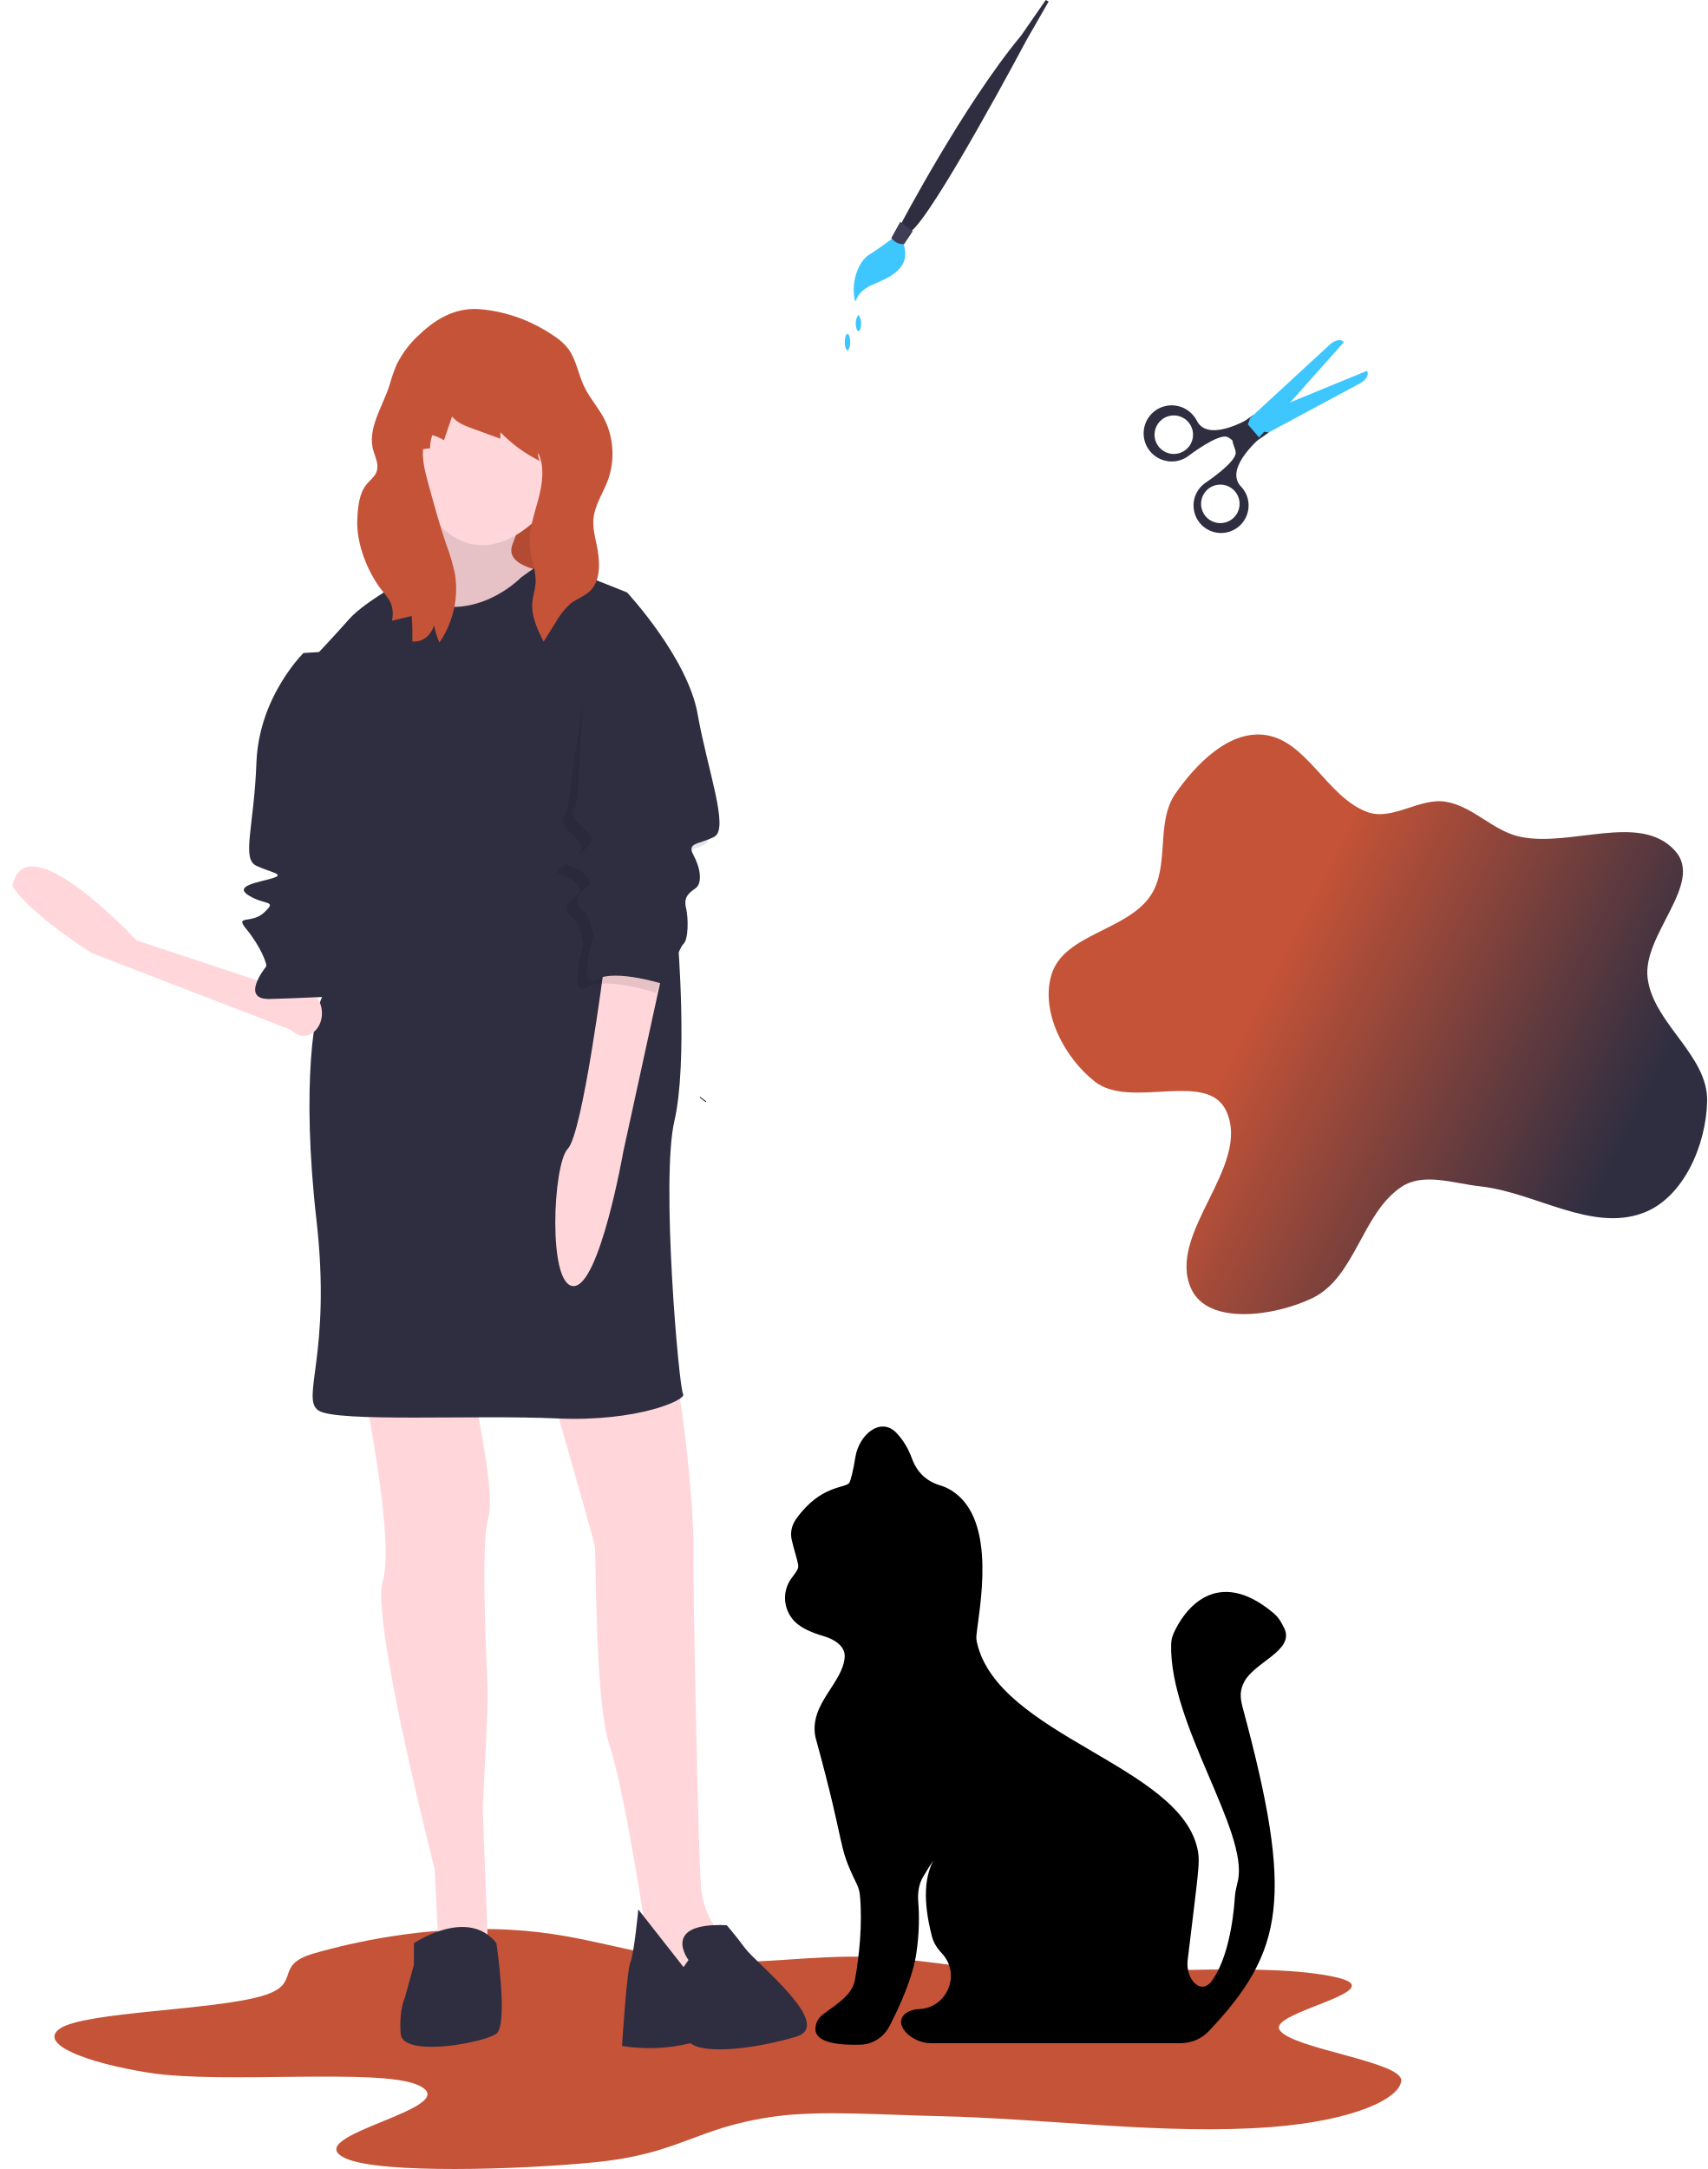
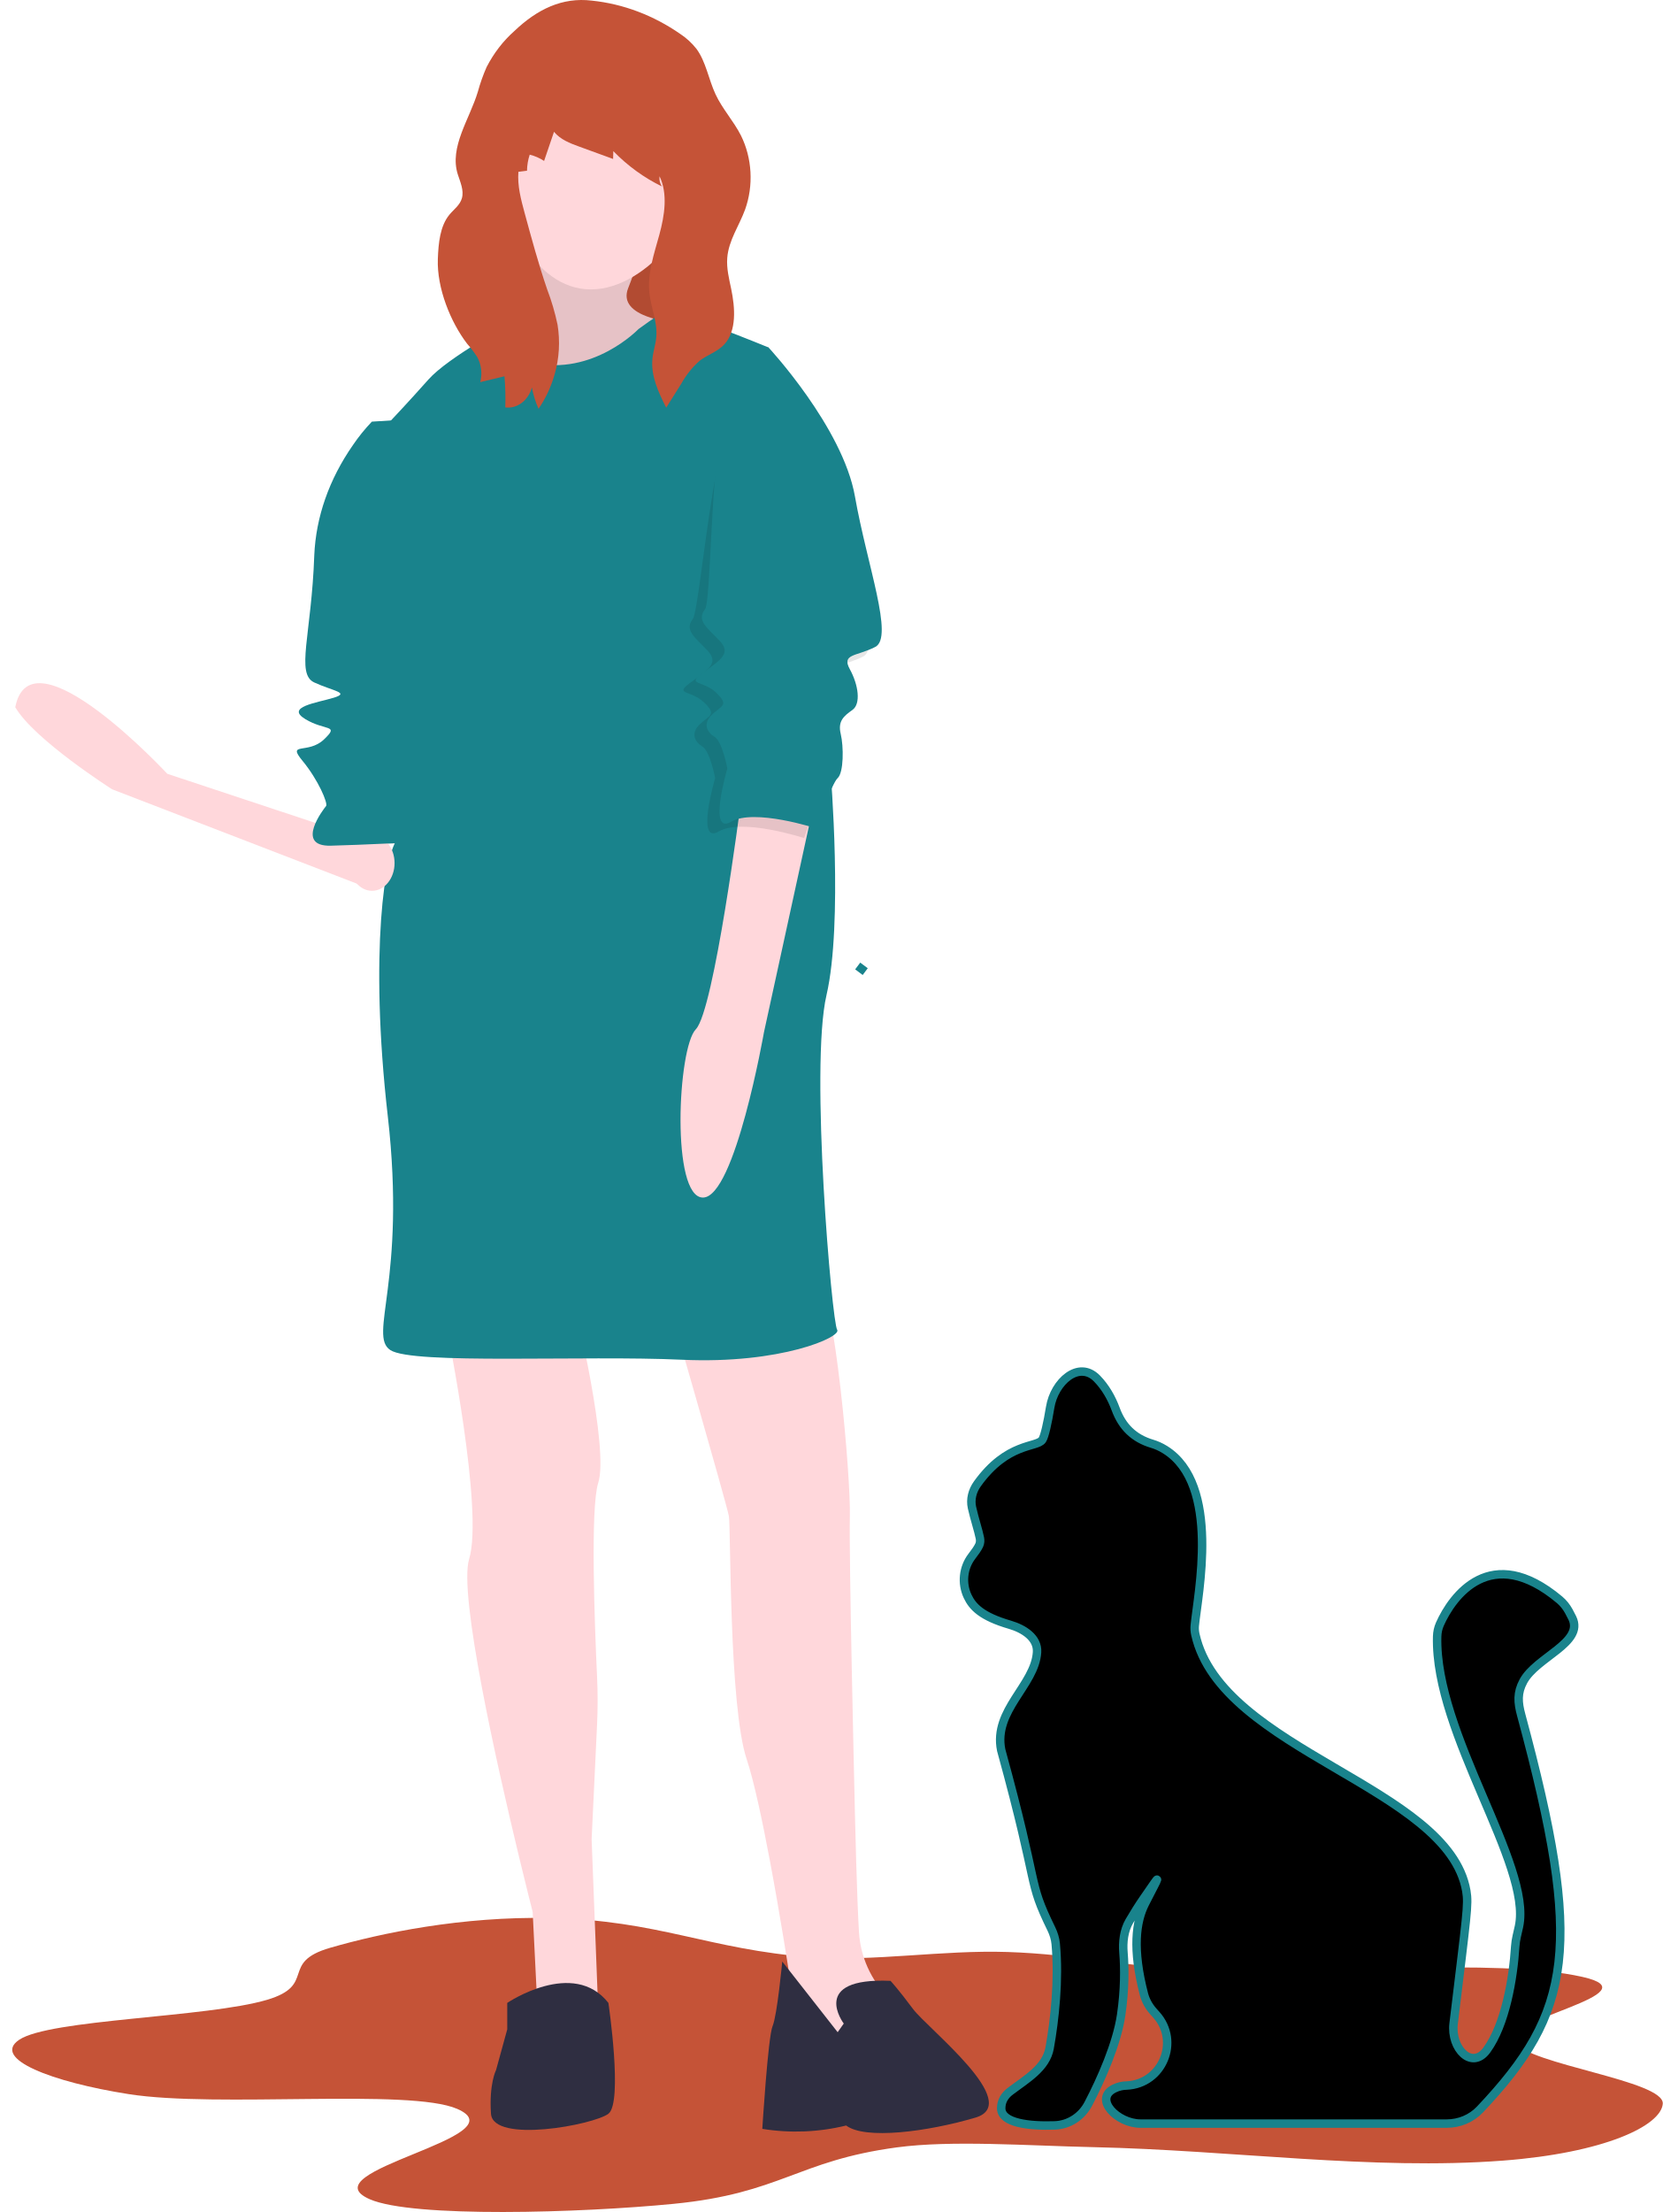
- <svg xmlns="http://www.w3.org/2000/svg" width="2227" height="2829" viewBox="0 0 2227 2829" fill="none">
-   <path fill-rule="evenodd" clip-rule="evenodd" d="M921.41 2557.87C987.968 2562.81 1060.48 2550.01 1130.45 2552.3C1203.06 2554.68 1256.43 2568.08 1328.35 2571.19C1465.05 2577.11 1648.7 2557.79 1742.44 2578.8C1820.74 2596.36 1654.34 2624.13 1669.2 2647.6C1684.76 2672.18 1830.2 2689.13 1827.97 2713.91C1825.88 2737.29 1765.88 2766.1 1657.82 2774.32C1518.83 2784.89 1369.55 2763.2 1221.94 2759.99C1151.9 2758.46 1071.03 2752.36 1012.4 2760.27C906.168 2774.61 889.871 2809.03 775.024 2820.32C676.905 2829.96 497.273 2835.46 451.548 2815.4C383.398 2785.5 613.262 2749.14 544.732 2719.28C493.923 2697.14 289.964 2718.51 194.823 2703.53C113.131 2690.66 48.77 2665.9 78.294 2645.81C110.666 2623.78 278.124 2622.17 342.231 2603.2C395.682 2587.39 355.162 2563.54 409.428 2547.84C463.689 2532.15 549.068 2514.29 643.21 2516.13C759.048 2518.4 812.136 2549.76 921.41 2557.87Z" fill="#C55337" />
-   <path d="M913 1431L921 1437" stroke="black" />
-   <path d="M755.415 599.336H512.9V809.448H755.415V599.336Z" fill="#C55337" />
-   <path opacity="0.1" d="M755.632 600.01H513.117V810.123H755.632V600.01Z" fill="black" />
-   <path d="M390.592 1347.53L119.311 1242.95C119.311 1242.95 36.245 1190.11 16.246 1155.6C32.999 1070.14 178.076 1226.47 178.076 1226.47L414.269 1304.78L390.592 1347.53Z" fill="#FFD7DB" />
-   <path d="M549.687 600.156C549.687 600.156 565.379 734.342 544.817 746.786C524.255 759.231 515.598 797.647 515.598 797.647L592.434 837.686L723.38 812.256L718.51 746.245C718.51 746.245 655.742 741.376 668.729 709.453C676.968 688.604 683.307 667.054 687.667 645.065L549.687 600.156Z" fill="#FFD7DB" />
-   <path opacity="0.1" d="M549.687 600.156C549.687 600.156 565.379 734.342 544.817 746.786C524.255 759.231 515.598 797.647 515.598 797.647L592.434 837.686L723.38 812.256L718.51 746.245C718.51 746.245 655.742 741.376 668.729 709.453C676.968 688.604 683.307 667.054 687.667 645.065L549.687 600.156Z" fill="black" />
-   <path d="M636.804 1980.97C628.208 2007.64 633.016 2133.18 635.552 2187.19C636.36 2204.4 636.353 2221.62 635.53 2238.84L629.769 2360.26L629.91 2363.94L636.804 2543.14L571.871 2535.57L567.001 2437.63C567.001 2437.63 560.974 2414.19 552.468 2378.91C529.341 2283.03 487.893 2099.71 499.364 2062.13C515.056 2010.73 476.097 1819.19 476.097 1819.19L612.454 1794.84C612.454 1794.84 648.53 1944.58 636.804 1980.97Z" fill="#FFD7DB" />
-   <path d="M958.217 2565.12L920.34 2586.76C920.34 2586.76 851.62 2560.25 847.832 2559.16C844.045 2558.08 839.716 2501.27 839.716 2501.27C839.716 2501.27 830.777 2442.97 819.56 2383.32C811.66 2341.29 802.634 2298.58 794.805 2275.1C775.866 2218.29 778.031 2028.91 775.866 2016.47C773.702 2004.03 707.146 1773.53 707.146 1773.53C707.146 1773.53 851.62 1746.48 870.017 1762.71C888.415 1778.94 905.73 1974.81 904.648 2016.47C903.566 2058.13 909.518 2309.73 909.518 2309.73C909.518 2309.73 910.259 2346.32 911.417 2385.33C912.24 2412.9 913.268 2441.68 914.388 2459.61C916.057 2485.48 927.009 2509.88 945.231 2528.32L958.217 2565.12Z" fill="#FFD7DB" />
-   <path d="M898.155 2556.46C898.155 2556.46 860.819 2507.22 947.936 2511.01C947.936 2511.01 956.052 2519.67 971.744 2540.77C987.436 2561.87 1089.7 2641.41 1038.3 2656.56C986.895 2671.71 920.737 2680.21 900.703 2664.96C871.488 2672.11 841.135 2673.33 811.442 2668.53C811.442 2668.53 817.531 2570.53 822.401 2559.16C827.27 2547.8 832.682 2490.45 832.682 2490.45L891.661 2565.66L898.155 2556.46Z" fill="#2F2E41" />
-   <path d="M629 711C690.262 711 752.058 629.492 752.058 568.233C752.058 506.974 702.395 457.314 641.132 457.314C579.87 457.314 530.207 506.974 530.207 568.233C530.207 629.492 567.737 711 629 711Z" fill="#FFD7DB" />
-   <path opacity="0.1" d="M466.357 1044.92C466.357 1044.92 445.796 1299.76 443.09 1299.76C441.028 1299.76 423.913 1301.02 403.206 1302.09C404.154 1299.62 405.571 1297.36 407.377 1295.43C420.905 1282.99 427.398 1189.92 427.398 1189.92L409.001 1022.19L424.963 875.832C433.101 859.87 414.953 851.754 414.953 851.754L446.878 849.049C446.878 849.049 461.487 907.484 462.569 913.977C463.652 920.47 466.357 1044.92 466.357 1044.92Z" fill="black" />
-   <path d="M818.072 772.758C818.072 772.758 715.263 730.554 707.687 734.342C700.112 738.13 679.55 753.279 679.55 753.279C679.55 753.279 631.392 803.599 566.461 788.99C566.461 788.99 544.275 778.169 544.816 746.787C544.816 746.787 477.179 783.038 456.076 806.845C434.973 830.653 414.953 851.754 414.953 851.754L425.234 1022.19L443.631 1189.92C443.631 1189.92 437.138 1282.99 423.61 1295.43C410.083 1307.88 392.768 1415.55 412.788 1590.86C432.809 1766.16 391.685 1824.06 415.494 1839.75C439.302 1855.44 621.112 1845.16 726.085 1850.03C831.058 1854.9 896.531 1825.68 891.12 1818.11C885.709 1810.53 861.901 1538.91 879.757 1462.08C897.613 1385.25 884.086 1224.01 884.086 1224.01L818.072 772.758Z" fill="#2F2E41" />
-   <path d="M788.311 1258.64C788.311 1258.64 760.174 1478.31 740.695 1498.33C721.215 1518.35 714.181 1677.43 748.27 1677.43C782.359 1677.43 813.202 1501.58 813.202 1501.58L865.147 1263.51L788.311 1258.64Z" fill="#FFD7DB" />
-   <path d="M539.947 2534.48C539.947 2534.48 610.29 2486.87 647.626 2534.48C647.626 2534.48 663.317 2640.53 647.626 2652.44C631.934 2664.34 524.796 2684.36 522.632 2652.44C520.467 2620.51 528.043 2605.9 528.043 2605.9L539.947 2562.62L539.947 2534.48Z" fill="#2F2E41" />
-   <path opacity="0.1" d="M808.603 801.705L805.086 783.038C805.086 783.038 884.086 867.986 897.073 941.572C910.059 1015.16 938.737 1091.45 918.717 1101.73C898.696 1112.01 882.463 1108.76 891.662 1125.54C900.86 1142.31 903.566 1162.33 894.367 1168.82C885.168 1175.31 878.675 1180.73 881.922 1194.25C885.168 1207.78 885.168 1235.37 878.675 1241.32C872.182 1247.28 855.949 1294.89 855.949 1294.89C855.949 1294.89 789.935 1273.25 765.044 1287.86C740.154 1302.47 761.256 1231.04 761.256 1231.04C761.256 1231.04 755.846 1202.37 747.729 1197.5C739.612 1192.63 734.743 1183.43 745.023 1173.69C755.304 1163.95 763.421 1163.95 749.352 1150.43C735.284 1136.9 716.345 1142.85 735.825 1128.78C755.304 1114.71 765.585 1108.22 752.599 1094.69C739.612 1081.17 728.249 1073.59 737.448 1061.69C746.647 1049.79 763.15 789.802 808.603 801.705Z" fill="black" />
-   <path d="M799.674 776.004L818.072 772.758C818.072 772.758 897.072 857.706 910.059 931.292C923.045 1004.88 951.723 1081.17 931.702 1091.45C911.682 1101.73 895.449 1098.48 904.648 1115.26C913.846 1132.03 916.552 1152.05 907.353 1158.54C898.154 1165.03 891.661 1170.44 894.908 1183.97C898.154 1197.5 898.154 1225.09 891.661 1231.04C885.168 1237 868.935 1284.61 868.935 1284.61C868.935 1284.61 802.921 1262.97 778.03 1277.58C753.14 1292.19 774.243 1220.76 774.243 1220.76C774.243 1220.76 768.832 1192.09 760.715 1187.22C752.599 1182.35 747.729 1173.15 758.01 1163.41C768.291 1153.67 776.407 1153.67 762.339 1140.14C748.27 1126.62 729.332 1132.57 748.811 1118.5C768.291 1104.43 778.572 1097.94 765.585 1084.41C752.598 1070.89 741.235 1063.31 750.434 1051.41C759.633 1039.51 754.222 764.101 799.674 776.004Z" fill="#2F2E41" />
-   <path d="M547.404 436.124C535.592 446.586 525.608 459.556 517.987 474.339C514.254 482.786 511.134 491.576 508.658 500.621C499.88 529.858 478.058 559.469 487.294 588.517C489.93 596.806 494.039 605.545 491.676 613.943C489.578 621.401 483.102 625.754 478.418 631.423C468.365 643.591 466.675 661.848 466.061 678.668C464.936 709.472 479.572 745.771 497.256 768.83C501.096 773.167 504.653 777.828 507.899 782.773C510.088 786.716 511.518 791.157 512.093 795.796C512.668 800.435 512.375 805.163 511.232 809.659L536.994 803.437C537.924 814.443 538.214 825.51 537.864 836.562C543.972 837.338 550.125 835.655 555.286 831.795C560.448 827.935 564.302 822.134 566.199 815.37C567.657 823.251 570.038 830.864 573.276 838C580.833 827.062 586.629 814.641 590.386 801.329C595.316 784.278 596.375 766.046 593.459 748.386C590.731 735.487 587.019 722.894 582.367 710.755C573.265 684.132 565.831 656.793 558.406 629.482C554.549 615.297 550.646 600.651 551.815 585.842L560.969 584.69C561.071 578.84 562.048 573.056 563.858 567.593C569.223 568.907 574.385 571.155 579.167 574.261L589.72 543.274C596.684 551.632 606.679 555.416 616.25 558.903L652.627 572.159L652.848 563.827C668.203 579.557 685.692 592.253 704.613 601.403C703.545 599.91 702.764 598.171 702.324 596.301C701.883 594.431 701.792 592.473 702.056 590.559C711.021 609.144 707.436 632.297 701.903 652.595C696.371 672.893 689.031 693.558 691.259 714.686C692.925 730.487 699.92 745.599 698.623 761.447C697.985 769.251 695.347 776.677 694.527 784.459C692.571 803.017 701.002 820.69 709.141 836.839L724.968 811.687C730.295 802.082 737.055 793.649 744.932 786.783C753.351 780.324 763.786 777.424 771.123 769.389C784.22 755.046 782.557 730.611 778.297 710.334C776.033 699.555 773.294 688.623 774.126 677.572C775.537 658.838 786.786 643.338 793.121 626.021C797.637 613.395 799.595 599.74 798.843 586.102C798.092 572.465 794.652 559.208 788.788 547.348C780.926 531.743 769.048 519.176 761.64 503.277C754.265 487.45 751.452 468.619 741.348 454.96C736.413 448.745 730.675 443.454 724.337 439.276C695.619 419.308 663.364 407.13 629.995 403.657C598.35 399.829 571.654 412.99 547.404 436.124Z" fill="#C55337" />
-   <path d="M1167.08 308.936C1167.08 308.936 1145.44 325.065 1132.97 332.859C1120.5 340.653 1109.29 367.649 1115.41 392.395L1116.84 391.951C1116.84 391.951 1118.51 379.674 1139.29 370.867C1160.07 362.059 1190.63 349.427 1178.05 316.499L1167.08 308.936Z" fill="#3EC6FF" />
-   <path d="M1174.49 293.7C1174.49 293.7 1257.26 136.304 1332.02 46.452L1364.22 0L1367.97 1.971L1339.49 51.577C1339.49 51.577 1215.88 284.367 1187.09 302.717L1174.49 293.7Z" fill="#2F2E41" />
-   <path d="M1190.67 301.606L1174.34 289.435L1162.79 310.269C1164.61 312.965 1167.1 315.136 1170.02 316.567C1172.94 317.998 1176.19 318.637 1179.43 318.422L1190.67 301.606Z" fill="#3F3D56" />
-   <path d="M1123.42 421.173C1123.42 427.088 1121.82 431.884 1119.85 431.884C1117.88 431.884 1116.28 427.088 1116.28 421.173C1116.42 417.334 1117.66 413.616 1119.85 410.462C1122.05 413.616 1123.28 417.334 1123.42 421.173V421.173Z" fill="#3EC6FF" />
-   <path d="M1105.57 456.875C1107.54 456.875 1109.14 452.08 1109.14 446.165C1109.14 440.249 1107.54 435.454 1105.57 435.454C1103.6 435.454 1102 440.249 1102 446.165C1102 452.08 1103.6 456.875 1105.57 456.875Z" fill="#3EC6FF" />
-   <path d="M1635.42 541.004C1593.98 568.087 1610.9 577.347 1611.98 590.04C1613.05 602.733 1573.13 629.304 1573.13 629.304L1573.12 629.314C1567.28 633.169 1562.69 638.65 1559.92 645.081C1557.15 651.512 1556.32 658.613 1557.53 665.509C1558.75 672.405 1561.95 678.795 1566.75 683.893C1571.55 688.991 1577.74 692.574 1584.55 694.202C1591.36 695.829 1598.5 695.429 1605.08 693.052C1611.67 690.675 1617.42 686.424 1621.62 680.822C1625.82 675.22 1628.29 668.512 1628.73 661.523C1629.17 654.535 1627.55 647.571 1624.08 641.489C1622.39 638.533 1620.29 635.836 1617.83 633.484C1597.12 608.684 1647.14 568.424 1647.14 568.424L1639.1 560.04C1636.86 557.479 1635.33 554.366 1634.69 551.021C1634.04 547.676 1634.29 544.219 1635.42 541.004V541.004ZM1605.35 678.421C1601.15 681.074 1596.25 682.421 1591.28 682.292C1586.31 682.162 1581.49 680.563 1577.43 677.695C1573.37 674.827 1570.26 670.819 1568.48 666.18C1566.69 661.54 1566.33 656.475 1567.42 651.627C1568.52 646.779 1571.03 642.365 1574.63 638.943C1578.24 635.521 1582.78 633.245 1587.68 632.403C1592.58 631.56 1597.61 632.189 1602.16 634.21C1606.7 636.231 1610.54 639.553 1613.19 643.756C1614.95 646.547 1616.14 649.657 1616.7 652.909C1617.26 656.162 1617.18 659.493 1616.45 662.712C1615.72 665.93 1614.37 668.975 1612.46 671.67C1610.56 674.365 1608.14 676.659 1605.35 678.421V678.421Z" fill="#2F2E41" />
-   <path d="M1649.86 566.77L1774.42 499.879C1774.42 499.879 1787.7 493.014 1783.39 483.593L1627.21 547.719L1640.9 566.964L1649.86 566.77Z" fill="#3EC6FF" />
-   <path d="M1638.45 554.176L1633.15 543.839C1633.15 543.839 1578.74 577.938 1562.08 550.255C1560.66 547.162 1558.8 544.29 1556.56 541.729C1551.93 536.21 1545.77 532.181 1538.86 530.146C1531.94 528.111 1524.58 528.161 1517.7 530.29C1510.81 532.419 1504.71 536.531 1500.15 542.113C1495.59 547.695 1492.78 554.497 1492.07 561.669C1491.36 568.84 1492.78 576.061 1496.16 582.428C1499.53 588.795 1504.71 594.025 1511.05 597.462C1517.38 600.899 1524.59 602.391 1531.77 601.751C1538.94 601.111 1545.77 598.367 1551.4 593.864L1551.41 593.858C1551.41 593.858 1589.58 564.828 1601.22 569.998C1612.86 575.168 1616.08 594.188 1655.23 563.885C1651.82 563.9 1648.47 563.009 1645.52 561.303C1642.57 559.597 1640.13 557.137 1638.45 554.176V554.176ZM1550.86 551.279C1553.96 555.161 1555.85 559.876 1556.27 564.829C1556.69 569.781 1555.64 574.748 1553.24 579.101C1550.84 583.454 1547.21 586.999 1542.79 589.286C1538.38 591.573 1533.39 592.5 1528.45 591.95C1523.51 591.401 1518.84 589.398 1515.04 586.196C1511.24 582.995 1508.47 578.738 1507.09 573.963C1505.71 569.189 1505.77 564.112 1507.28 559.375C1508.78 554.637 1511.65 550.451 1515.54 547.347C1520.74 543.185 1527.39 541.261 1534.01 541.998C1540.64 542.736 1546.7 546.074 1550.86 551.279V551.279Z" fill="#2F2E41" />
-   <path d="M1630.94 545.136L1734.9 449.309C1734.9 449.309 1745.73 439.004 1753.22 446.164L1642.5 570.525L1627.82 553.541L1630.94 545.136Z" fill="#3EC6FF" />
-   <ellipse cx="396" cy="1321.5" rx="24" ry="29.5" fill="#FFD7DB" />
-   <path d="M466 1044.88C466 1044.88 437.934 1299.73 434.242 1299.73C431.428 1299.73 408.066 1300.99 379.801 1302.06C370.938 1302.4 361.603 1302.72 352.26 1302.98C313.115 1304.06 344.874 1263.48 347.09 1260.77C349.305 1258.07 338.966 1233.18 321.978 1212.62C304.991 1192.05 327.887 1206.12 344.874 1189.89C361.861 1173.66 346.351 1181.23 324.932 1168.25C303.514 1155.26 337.488 1150.93 355.214 1145.52C372.94 1140.11 354.475 1138.49 334.534 1129.29C314.592 1120.09 331.58 1078.42 334.534 994.013C336.275 953.128 350.342 913.03 375.724 876.596C381.575 867.945 388.297 859.625 395.835 851.705L439.411 849C439.411 849 459.353 907.438 460.83 913.932C462.307 920.425 466 1044.88 466 1044.88Z" fill="#2F2E41" />
-   <path d="M1109.5 1935.26C1111.92 1931.69 1115.17 1917.31 1117.86 1900.71C1122.27 1873.45 1148.34 1850.26 1167.67 1869.98C1176.89 1879.38 1183.4 1891.14 1187.59 1902.53C1194.57 1921.54 1207.04 1933.7 1226.45 1939.48C1230.73 1940.75 1235.3 1942.71 1240.14 1945.71C1299.86 1982.86 1274.94 2099.65 1271.79 2133.01C1271.49 2136.2 1271.74 2139.38 1272.44 2142.5C1300.18 2266.4 1541.81 2304.42 1560.84 2415.36C1563.33 2429.9 1561.38 2440.04 1547.33 2556.43C1544.1 2583.17 1566.84 2606.38 1582.67 2584.59C1602.42 2557.41 1610.76 2508.68 1612.92 2474.19C1613.37 2467.06 1615.39 2460.14 1616.89 2453.16C1630.97 2387.62 1527.06 2248.06 1529.8 2144.58C1529.92 2140.03 1530.85 2135.58 1532.7 2131.42C1545.86 2101.7 1586.91 2044.24 1659.97 2105.39C1664 2108.77 1667.37 2112.97 1669.9 2117.59C1671.37 2120.28 1672.61 2122.66 1673.66 2124.83C1686.41 2151.16 1635.49 2166.42 1621.59 2192.17C1614.93 2204.49 1615.64 2214.63 1619.29 2228.15C1685.83 2474.69 1673.47 2544.16 1575.41 2647.87C1566.23 2657.58 1553.34 2662.92 1539.98 2662.92H1214.08C1189.24 2662.92 1163.78 2636.69 1186.02 2625.62C1190.69 2623.3 1195.56 2622.42 1199.31 2622.42C1237.32 2620.59 1256.21 2575.51 1230.87 2547.12L1227.69 2543.56C1222.98 2538.29 1219.45 2532 1217.67 2525.16C1205.29 2477.49 1208.97 2448.12 1218.87 2428.67C1234.71 2397.58 1237.46 2394.31 1217.62 2423.01C1211.98 2431.16 1206.73 2439.59 1202.19 2447.41C1196.28 2457.58 1194.95 2469.67 1195.92 2481.4C1197.22 2497.2 1197.4 2520.38 1193.43 2547.31C1188.9 2578.04 1172.08 2615.91 1158.48 2641.91C1151.43 2655.4 1137.95 2664.32 1122.74 2664.85C1096.15 2665.78 1065.74 2662.67 1065.74 2646.59C1065.74 2638.73 1069.67 2632.86 1075.36 2628.54C1092.59 2615.47 1113.51 2603.76 1117.31 2582.47C1122.8 2551.69 1127.29 2510.22 1123.8 2471.84C1123.29 2466.22 1121.57 2460.74 1119.1 2455.67C1092.98 2402.08 1107.61 2417.64 1065.74 2265.45C1057.11 2223.11 1101.71 2196.36 1103.9 2161.28C1104.86 2145.93 1089.78 2136.36 1075.01 2132.06C1044.91 2123.3 1035.27 2113.01 1030.01 2101.83C1023.48 2087.95 1025.18 2071.34 1034.51 2059.17C1037.77 2054.91 1040.7 2050.93 1042.32 2047.42C1043.42 2045.04 1043.56 2042.36 1043.06 2039.79C1041.62 2032.23 1037.21 2019 1034.65 2007.41C1032.69 1998.56 1035.08 1989.48 1040.36 1982.11C1072.23 1937.63 1103.76 1943.73 1109.5 1935.26Z" fill="black" stroke="black" stroke-width="4" />
-   <path fill-rule="evenodd" clip-rule="evenodd" d="M1783.77 1059.13C1816.31 1071.06 1851.76 1040.15 1885.97 1045.68C1921.46 1051.42 1947.56 1083.78 1982.72 1091.3C2049.55 1105.6 2139.34 1058.94 2185.17 1109.69C2223.45 1152.09 2142.1 1219.17 2149.36 1275.86C2156.97 1335.22 2228.08 1376.17 2226.99 1436.01C2225.96 1492.48 2196.63 1562.09 2143.8 1581.93C2075.84 1607.46 2002.86 1555.08 1930.7 1547.31C1896.45 1543.63 1856.92 1528.88 1828.25 1548C1776.32 1582.63 1768.35 1665.76 1712.2 1693.02C1664.23 1716.32 1576.41 1729.61 1554.05 1681.16C1520.73 1608.94 1633.11 1521.12 1599.61 1448.98C1574.77 1395.51 1475.05 1447.14 1428.54 1410.95C1388.6 1379.87 1357.13 1320.07 1371.57 1271.53C1387.39 1218.32 1469.26 1214.44 1500.61 1168.63C1526.74 1130.43 1506.93 1072.83 1533.46 1034.91C1559.99 996.996 1601.73 953.865 1647.75 958.318C1704.39 963.798 1730.34 1039.54 1783.77 1059.13Z" fill="url(#paint0_linear)" />
-   <defs>
-     <linearGradient id="paint0_linear" x1="1147.76" y1="946.066" x2="2138.34" y2="1449" gradientUnits="userSpaceOnUse">
-       <stop offset="0.541" stop-color="#C55337" />
-       <stop offset="1" stop-color="#2F2E41" />
-     </linearGradient>
-   </defs>
+ <svg xmlns="http://www.w3.org/2000/svg" width="1770" height="2354" viewBox="0 0 1770 2354" fill="none">
+   <path fill-rule="evenodd" clip-rule="evenodd" d="M863.41 2082.87C929.968 2087.81 1002.48 2075.01 1072.45 2077.3C1145.06 2079.68 1198.43 2093.08 1270.35 2096.19C1407.05 2102.11 1590.7 2082.79 1684.44 2103.8C1762.74 2121.36 1596.34 2149.13 1611.2 2172.6C1626.76 2197.18 1772.2 2214.13 1769.97 2238.91C1767.88 2262.29 1707.88 2291.1 1599.82 2299.32C1460.83 2309.89 1311.55 2288.2 1163.94 2284.99C1093.9 2283.46 1013.03 2277.36 954.403 2285.27C848.168 2299.61 831.871 2334.03 717.024 2345.32C618.905 2354.96 439.273 2360.46 393.548 2340.4C325.398 2310.5 555.262 2274.14 486.732 2244.28C435.923 2222.14 231.964 2243.51 136.823 2228.53C55.131 2215.66 -9.23 2190.9 20.294 2170.81C52.666 2148.78 220.124 2147.17 284.231 2128.2C337.682 2112.39 297.162 2088.54 351.428 2072.84C405.689 2057.15 491.067 2039.29 585.21 2041.13C701.048 2043.4 754.136 2074.76 863.41 2082.87Z" fill="#C55337" />
+   <path d="M913 1028L921 1034" stroke="#19838C" stroke-width="9" />
+   <path d="M755.415 196.336H512.9V406.448H755.415V196.336Z" fill="#C55337" />
+   <path opacity="0.1" d="M755.632 197.01H513.117V407.123H755.632V197.01Z" fill="black" />
+   <path d="M390.592 944.527L119.311 839.947C119.311 839.947 36.245 787.112 16.246 752.6C32.999 667.137 178.076 823.467 178.076 823.467L414.269 901.78L390.592 944.527Z" fill="#FFD7DB" />
+   <path d="M549.687 197.156C549.687 197.156 565.379 331.342 544.817 343.786C524.255 356.231 515.598 394.647 515.598 394.647L592.434 434.686L723.38 409.256L718.51 343.245C718.51 343.245 655.742 338.376 668.729 306.452C676.968 285.604 683.307 264.054 687.667 242.065L549.687 197.156Z" fill="#FFD7DB" />
+   <path opacity="0.1" d="M549.687 197.156C549.687 197.156 565.379 331.342 544.817 343.786C524.255 356.231 515.598 394.647 515.598 394.647L592.434 434.686L723.38 409.256L718.51 343.245C718.51 343.245 655.742 338.376 668.729 306.452C676.968 285.604 683.307 264.054 687.667 242.065L549.687 197.156Z" fill="black" />
+   <path d="M636.804 1577.97C628.208 1604.64 633.016 1730.18 635.552 1784.19C636.36 1801.4 636.353 1818.62 635.53 1835.84L629.769 1957.26L629.91 1960.94L636.804 2140.14L571.871 2132.57L567.001 2034.63C567.001 2034.63 560.974 2011.19 552.468 1975.91C529.341 1880.03 487.893 1696.71 499.364 1659.13C515.056 1607.73 476.097 1416.19 476.097 1416.19L612.454 1391.84C612.454 1391.84 648.53 1541.58 636.804 1577.97Z" fill="#FFD7DB" />
+   <path d="M958.217 2162.12L920.34 2183.76C920.34 2183.76 851.62 2157.25 847.832 2156.16C844.045 2155.08 839.716 2098.27 839.716 2098.27C839.716 2098.27 830.777 2039.97 819.56 1980.32C811.66 1938.29 802.634 1895.58 794.805 1872.1C775.866 1815.29 778.031 1625.91 775.866 1613.47C773.702 1601.03 707.146 1370.53 707.146 1370.53C707.146 1370.53 851.62 1343.48 870.017 1359.71C888.415 1375.94 905.73 1571.81 904.648 1613.47C903.566 1655.13 909.518 1906.73 909.518 1906.73C909.518 1906.73 910.259 1943.32 911.417 1982.33C912.24 2009.9 913.268 2038.68 914.388 2056.61C916.057 2082.48 927.009 2106.88 945.231 2125.32L958.217 2162.12Z" fill="#FFD7DB" />
+   <path d="M898.155 2153.46C898.155 2153.46 860.819 2104.22 947.936 2108.01C947.936 2108.01 956.052 2116.67 971.744 2137.77C987.436 2158.87 1089.7 2238.41 1038.3 2253.56C986.895 2268.71 920.737 2277.21 900.703 2261.96C871.488 2269.11 841.135 2270.33 811.442 2265.53C811.442 2265.53 817.531 2167.53 822.401 2156.16C827.27 2144.8 832.682 2087.45 832.682 2087.45L891.661 2162.66L898.155 2153.46Z" fill="#2F2E41" />
+   <path d="M629 308C690.262 308 752.058 226.492 752.058 165.233C752.058 103.974 702.395 54.314 641.132 54.314C579.87 54.314 530.207 103.974 530.207 165.233C530.207 226.492 567.737 308 629 308Z" fill="#FFD7DB" />
+   <path opacity="0.1" d="M466.357 641.917C466.357 641.917 445.796 896.761 443.09 896.761C441.028 896.761 423.913 898.016 403.206 899.093C404.154 896.625 405.571 894.363 407.377 892.432C420.905 879.988 427.398 786.923 427.398 786.923L409.001 619.192L424.963 472.832C433.101 456.87 414.953 448.754 414.953 448.754L446.878 446.049C446.878 446.049 461.487 504.484 462.569 510.977C463.652 517.47 466.357 641.917 466.357 641.917Z" fill="black" />
+   <path d="M818.072 369.758C818.072 369.758 715.263 327.554 707.687 331.342C700.112 335.13 679.55 350.279 679.55 350.279C679.55 350.279 631.392 400.599 566.461 385.99C566.461 385.99 544.275 375.169 544.816 343.787C544.816 343.787 477.179 380.038 456.076 403.845C434.973 427.653 414.953 448.754 414.953 448.754L425.234 619.191L443.631 786.923C443.631 786.923 437.138 879.987 423.61 892.432C410.083 904.877 392.768 1012.55 412.788 1187.86C432.809 1363.16 391.685 1421.06 415.494 1436.75C439.302 1452.44 621.112 1442.16 726.085 1447.03C831.058 1451.9 896.531 1422.68 891.12 1415.11C885.709 1407.53 861.901 1135.91 879.757 1059.08C897.613 982.25 884.086 821.011 884.086 821.011L818.072 369.758Z" fill="#19838C" />
+   <path d="M788.311 855.639C788.311 855.639 760.174 1075.31 740.695 1095.33C721.215 1115.35 714.181 1274.43 748.27 1274.43C782.359 1274.43 813.202 1098.58 813.202 1098.58L865.147 860.509L788.311 855.639Z" fill="#FFD7DB" />
+   <path d="M539.947 2131.48C539.947 2131.48 610.29 2083.87 647.626 2131.48C647.626 2131.48 663.317 2237.53 647.626 2249.44C631.934 2261.34 524.796 2281.36 522.632 2249.44C520.467 2217.51 528.043 2202.9 528.043 2202.9L539.947 2159.62L539.947 2131.48Z" fill="#2F2E41" />
+   <path opacity="0.1" d="M808.603 398.705L805.086 380.038C805.086 380.038 884.086 464.986 897.073 538.572C910.059 612.157 938.737 688.448 918.717 698.729C898.696 709.009 882.463 705.763 891.662 722.536C900.86 739.309 903.566 759.329 894.367 765.822C885.168 772.315 878.675 777.725 881.922 791.252C885.168 804.779 885.168 832.373 878.675 838.325C872.182 844.277 855.949 891.891 855.949 891.891C855.949 891.891 789.935 870.248 765.044 884.857C740.154 899.466 761.256 828.045 761.256 828.045C761.256 828.045 755.846 799.368 747.729 794.498C739.612 789.629 734.743 780.43 745.023 770.691C755.304 760.952 763.421 760.952 749.352 747.425C735.284 733.898 716.345 739.85 735.825 725.782C755.304 711.714 765.585 705.222 752.599 691.695C739.612 678.168 728.249 670.593 737.448 658.69C746.647 646.786 763.15 386.802 808.603 398.705Z" fill="black" />
+   <path d="M799.674 373.004L818.072 369.758C818.072 369.758 897.072 454.706 910.059 528.291C923.045 601.877 951.723 678.168 931.702 688.448C911.682 698.729 895.449 695.482 904.648 712.255C913.846 729.029 916.552 749.048 907.353 755.541C898.154 762.034 891.661 767.445 894.908 780.972C898.154 794.498 898.154 822.093 891.661 828.045C885.168 833.997 868.935 881.611 868.935 881.611C868.935 881.611 802.921 859.968 778.03 874.577C753.14 889.186 774.243 817.764 774.243 817.764C774.243 817.764 768.832 789.088 760.715 784.218C752.599 779.348 747.729 770.15 758.01 760.411C768.291 750.672 776.407 750.672 762.339 737.145C748.27 723.618 729.332 729.57 748.811 715.502C768.291 701.434 778.572 694.941 765.585 681.415C752.598 667.888 741.235 660.313 750.434 648.409C759.633 636.506 754.222 361.101 799.674 373.004Z" fill="#19838C" />
+   <path d="M547.404 33.124C535.592 43.586 525.608 56.556 517.987 71.339C514.254 79.786 511.134 88.576 508.658 97.621C499.88 126.858 478.058 156.469 487.294 185.517C489.93 193.806 494.039 202.545 491.676 210.943C489.578 218.401 483.102 222.754 478.418 228.423C468.365 240.591 466.675 258.848 466.061 275.668C464.936 306.472 479.572 342.771 497.256 365.83C501.096 370.167 504.653 374.828 507.899 379.773C510.088 383.716 511.518 388.157 512.093 392.796C512.668 397.435 512.375 402.163 511.232 406.659L536.994 400.437C537.924 411.443 538.214 422.51 537.864 433.562C543.972 434.338 550.125 432.655 555.286 428.795C560.448 424.935 564.302 419.134 566.199 412.37C567.657 420.251 570.038 427.864 573.276 435C580.833 424.062 586.629 411.641 590.386 398.329C595.316 381.278 596.375 363.046 593.459 345.386C590.731 332.487 587.019 319.894 582.367 307.755C573.265 281.132 565.831 253.793 558.406 226.482C554.549 212.297 550.646 197.651 551.815 182.842L560.969 181.69C561.071 175.84 562.048 170.056 563.858 164.593C569.223 165.907 574.385 168.155 579.167 171.261L589.72 140.274C596.684 148.632 606.679 152.416 616.25 155.903L652.627 169.159L652.848 160.827C668.203 176.557 685.692 189.253 704.613 198.403C703.545 196.91 702.764 195.171 702.324 193.301C701.883 191.431 701.792 189.473 702.056 187.559C711.021 206.144 707.436 229.297 701.903 249.595C696.371 269.893 689.031 290.558 691.259 311.686C692.925 327.487 699.92 342.599 698.623 358.447C697.985 366.251 695.347 373.677 694.527 381.459C692.571 400.017 701.002 417.69 709.141 433.839L724.968 408.687C730.295 399.082 737.055 390.649 744.932 383.783C753.351 377.324 763.786 374.424 771.123 366.389C784.22 352.046 782.557 327.611 778.297 307.334C776.033 296.555 773.294 285.623 774.126 274.572C775.537 255.838 786.786 240.338 793.121 223.021C797.637 210.395 799.595 196.74 798.843 183.102C798.092 169.465 794.652 156.208 788.788 144.348C780.926 128.743 769.048 116.176 761.64 100.277C754.265 84.451 751.452 65.619 741.348 51.96C736.413 45.745 730.675 40.454 724.337 36.276C695.619 16.308 663.364 4.13 629.995 0.657C598.35 -3.171 571.654 9.99 547.404 33.124Z" fill="#C55337" />
+   <ellipse cx="396" cy="918.5" rx="24" ry="29.5" fill="#FFD7DB" />
+   <path d="M466 641.876C466 641.876 437.934 896.732 434.242 896.732C431.428 896.732 408.066 897.987 379.801 899.064C370.938 899.4 361.603 899.719 352.26 899.979C313.115 901.061 344.874 860.479 347.09 857.773C349.305 855.068 338.966 830.178 321.978 809.616C304.991 789.054 327.887 803.123 344.874 786.89C361.861 770.657 346.351 778.232 324.932 765.246C303.514 752.26 337.488 747.931 355.214 742.52C372.94 737.109 354.475 735.486 334.534 726.287C314.592 717.089 331.58 675.424 334.534 591.013C336.275 550.128 350.342 510.03 375.724 473.596C381.575 464.945 388.297 456.625 395.835 448.705L439.411 446C439.411 446 459.353 504.438 460.83 510.932C462.307 517.425 466 641.876 466 641.876Z" fill="#19838C" />
+   <path d="M1109.5 1532.26C1111.92 1528.69 1115.17 1514.31 1117.86 1497.71C1122.27 1470.45 1148.34 1447.26 1167.67 1466.98C1176.89 1476.38 1183.4 1488.14 1187.59 1499.53C1194.57 1518.54 1207.04 1530.7 1226.45 1536.48C1230.73 1537.75 1235.3 1539.71 1240.14 1542.71C1299.86 1579.86 1274.94 1696.65 1271.79 1730.01C1271.49 1733.2 1271.74 1736.38 1272.44 1739.5C1300.18 1863.4 1541.81 1901.42 1560.84 2012.36C1563.33 2026.9 1561.38 2037.04 1547.33 2153.43C1544.1 2180.17 1566.84 2203.38 1582.67 2181.59C1602.42 2154.41 1610.76 2105.68 1612.92 2071.19C1613.37 2064.06 1615.39 2057.14 1616.89 2050.16C1630.97 1984.62 1527.06 1845.06 1529.8 1741.58C1529.92 1737.03 1530.85 1732.58 1532.7 1728.42C1545.86 1698.7 1586.91 1641.24 1659.97 1702.39C1664 1705.77 1667.37 1709.97 1669.9 1714.59C1671.37 1717.28 1672.61 1719.66 1673.66 1721.83C1686.41 1748.16 1635.49 1763.42 1621.59 1789.17C1614.93 1801.49 1615.64 1811.63 1619.29 1825.15C1685.83 2071.69 1673.47 2141.16 1575.41 2244.87C1566.23 2254.58 1553.34 2259.92 1539.98 2259.92H1214.08C1189.24 2259.92 1163.78 2233.69 1186.02 2222.62C1190.69 2220.3 1195.56 2219.42 1199.31 2219.42C1237.32 2217.59 1256.21 2172.51 1230.87 2144.12L1227.69 2140.56C1222.98 2135.29 1219.45 2129 1217.67 2122.16C1205.29 2074.49 1208.97 2045.12 1218.87 2025.67C1234.71 1994.58 1237.46 1991.31 1217.62 2020.01C1211.98 2028.16 1206.73 2036.59 1202.19 2044.41C1196.28 2054.58 1194.95 2066.67 1195.92 2078.4C1197.22 2094.2 1197.4 2117.38 1193.43 2144.31C1188.9 2175.04 1172.08 2212.91 1158.48 2238.91C1151.43 2252.4 1137.95 2261.32 1122.74 2261.85C1096.15 2262.78 1065.74 2259.67 1065.74 2243.59C1065.74 2235.73 1069.67 2229.86 1075.36 2225.54C1092.59 2212.47 1113.51 2200.76 1117.31 2179.47C1122.8 2148.69 1127.29 2107.22 1123.8 2068.84C1123.29 2063.22 1121.57 2057.74 1119.1 2052.67C1092.98 1999.08 1107.61 2014.64 1065.74 1862.45C1057.11 1820.11 1101.71 1793.36 1103.9 1758.28C1104.86 1742.93 1089.78 1733.36 1075.01 1729.06C1044.91 1720.3 1035.27 1710.01 1030.01 1698.83C1023.48 1684.95 1025.18 1668.34 1034.51 1656.17C1037.77 1651.91 1040.7 1647.93 1042.32 1644.42C1043.42 1642.04 1043.56 1639.36 1043.06 1636.79C1041.62 1629.23 1037.21 1616 1034.65 1604.41C1032.69 1595.56 1035.08 1586.48 1040.36 1579.11C1072.23 1534.63 1103.76 1540.73 1109.5 1532.26Z" fill="black" stroke="#19838C" stroke-width="9" />
</svg>
